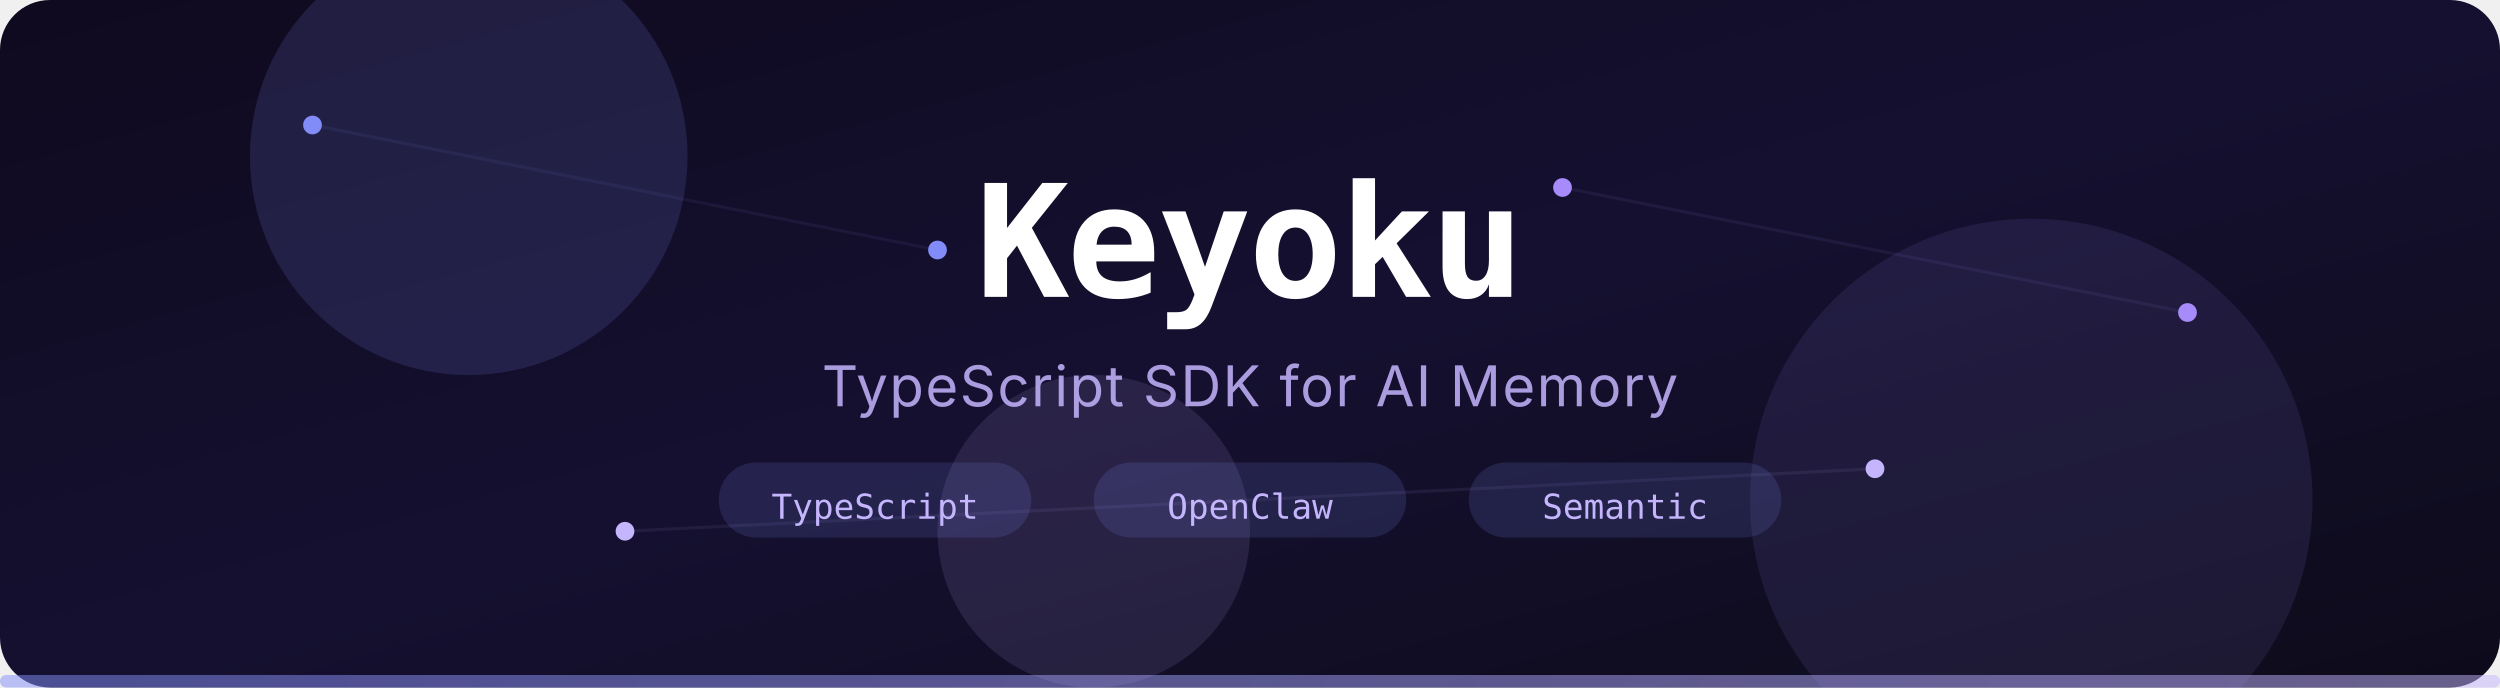
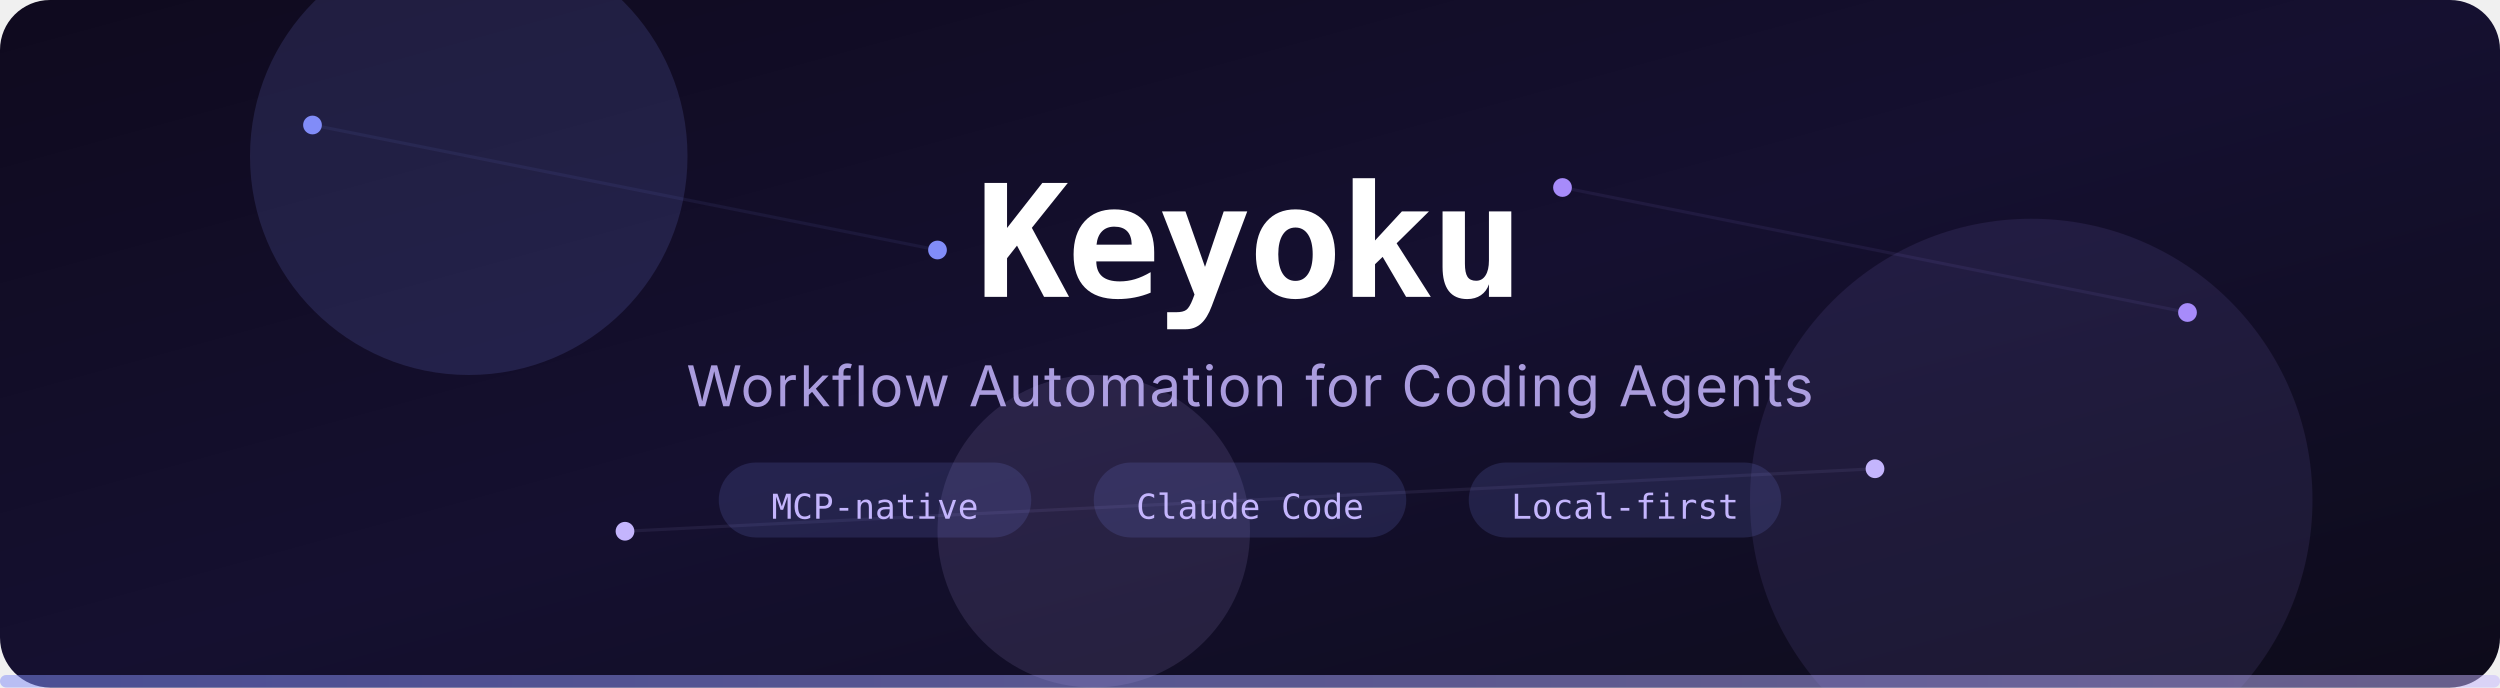
<svg xmlns="http://www.w3.org/2000/svg" width="800" height="220" viewBox="0 0 800 220">
  <defs>
    <linearGradient id="bg" x1="0%" y1="0%" x2="100%" y2="100%">
      <stop offset="0%" style="stop-color:#0f0a1e;stop-opacity:1" />
      <stop offset="50%" style="stop-color:#151030;stop-opacity:1" />
      <stop offset="100%" style="stop-color:#0d0b1a;stop-opacity:1" />
    </linearGradient>
    <linearGradient id="accent" x1="0%" y1="0%" x2="100%" y2="0%">
      <stop offset="0%" style="stop-color:#818cf8;stop-opacity:1" />
      <stop offset="100%" style="stop-color:#c4b5fd;stop-opacity:1" />
    </linearGradient>
  </defs>
  <style>
    .orb1 { animation: float1 7s ease-in-out infinite; }
    .orb2 { animation: float2 9s ease-in-out infinite; }
    .orb3 { animation: float3 6s ease-in-out infinite; }
    .pulse { animation: pulse 4s ease-in-out infinite; }
    @keyframes float1 {
      0%, 100% { transform: translate(0, 0); opacity: 0.15; }
      50% { transform: translate(12px, -6px); opacity: 0.25; }
    }
    @keyframes float2 {
      0%, 100% { transform: translate(0, 0); opacity: 0.1; }
      50% { transform: translate(-10px, 8px); opacity: 0.2; }
    }
    @keyframes float3 {
      0%, 100% { transform: translate(0, 0); opacity: 0.12; }
      50% { transform: translate(6px, -10px); opacity: 0.22; }
    }
    @keyframes pulse {
      0%, 100% { opacity: 0.3; }
      50% { opacity: 0.6; }
    }
  </style>
  <rect width="800" height="220" rx="16" fill="url(#bg)" />
  <rect x="0" y="216" width="800" height="4" rx="2" fill="url(#accent)" opacity="0.5" />
  <circle class="orb1" cx="150" cy="50" r="70" fill="#818cf8" opacity="0.15" />
  <circle class="orb2" cx="650" cy="160" r="90" fill="#a78bfa" opacity="0.1" />
  <circle class="orb3" cx="350" cy="170" r="50" fill="#c4b5fd" opacity="0.12" />
  <g opacity="0.08">
    <line x1="100" y1="40" x2="300" y2="80" stroke="#818cf8" stroke-width="1" />
    <line x1="500" y1="60" x2="700" y2="100" stroke="#a78bfa" stroke-width="1" />
    <line x1="200" y1="170" x2="600" y2="150" stroke="#c4b5fd" stroke-width="1" />
  </g>
  <circle class="pulse" cx="100" cy="40" r="3" fill="#818cf8" />
  <circle class="pulse" cx="300" cy="80" r="3" fill="#818cf8" style="animation-delay: 1s" />
  <circle class="pulse" cx="500" cy="60" r="3" fill="#a78bfa" style="animation-delay: 2s" />
  <circle class="pulse" cx="700" cy="100" r="3" fill="#a78bfa" style="animation-delay: 0.5s" />
  <circle class="pulse" cx="200" cy="170" r="3" fill="#c4b5fd" style="animation-delay: 1.5s" />
  <circle class="pulse" cx="600" cy="150" r="3" fill="#c4b5fd" style="animation-delay: 3s" />
  <text x="400" y="95" font-family="ui-monospace, 'SF Mono', 'Cascadia Code', 'Fira Code', Menlo, monospace" font-size="50" font-weight="700" fill="white" text-anchor="middle" letter-spacing="-1">
    Keyoku
  </text>
  <text x="400" y="130" font-family="ui-sans-serif, system-ui, -apple-system, 'Segoe UI', sans-serif" font-size="18" fill="#c4b5fd" text-anchor="middle" letter-spacing="0.5" opacity="0.85">
-     TypeScript SDK for AI Memory
+     Workflow Automation for Coding Agents
  </text>
  <g transform="translate(400, 162)" text-anchor="middle">
    <rect x="-170" y="-14" width="100" height="24" rx="12" fill="#818cf8" opacity="0.15" />
-     <text x="-120" y="4" font-family="ui-monospace, monospace" font-size="11" fill="#c4b5fd">TypeScript</text>
+     <text x="-120" y="4" font-family="ui-monospace, monospace" font-size="11" fill="#c4b5fd">MCP-native</text>
    <rect x="-50" y="-14" width="100" height="24" rx="12" fill="#818cf8" opacity="0.15" />
-     <text x="0" y="4" font-family="ui-monospace, monospace" font-size="11" fill="#c4b5fd">OpenClaw</text>
+     <text x="0" y="4" font-family="ui-monospace, monospace" font-size="11" fill="#c4b5fd">Claude Code</text>
    <rect x="70" y="-14" width="100" height="24" rx="12" fill="#818cf8" opacity="0.15" />
-     <text x="120" y="4" font-family="ui-monospace, monospace" font-size="11" fill="#c4b5fd">Semantic</text>
+     <text x="120" y="4" font-family="ui-monospace, monospace" font-size="11" fill="#c4b5fd">Local-first</text>
  </g>
</svg>
